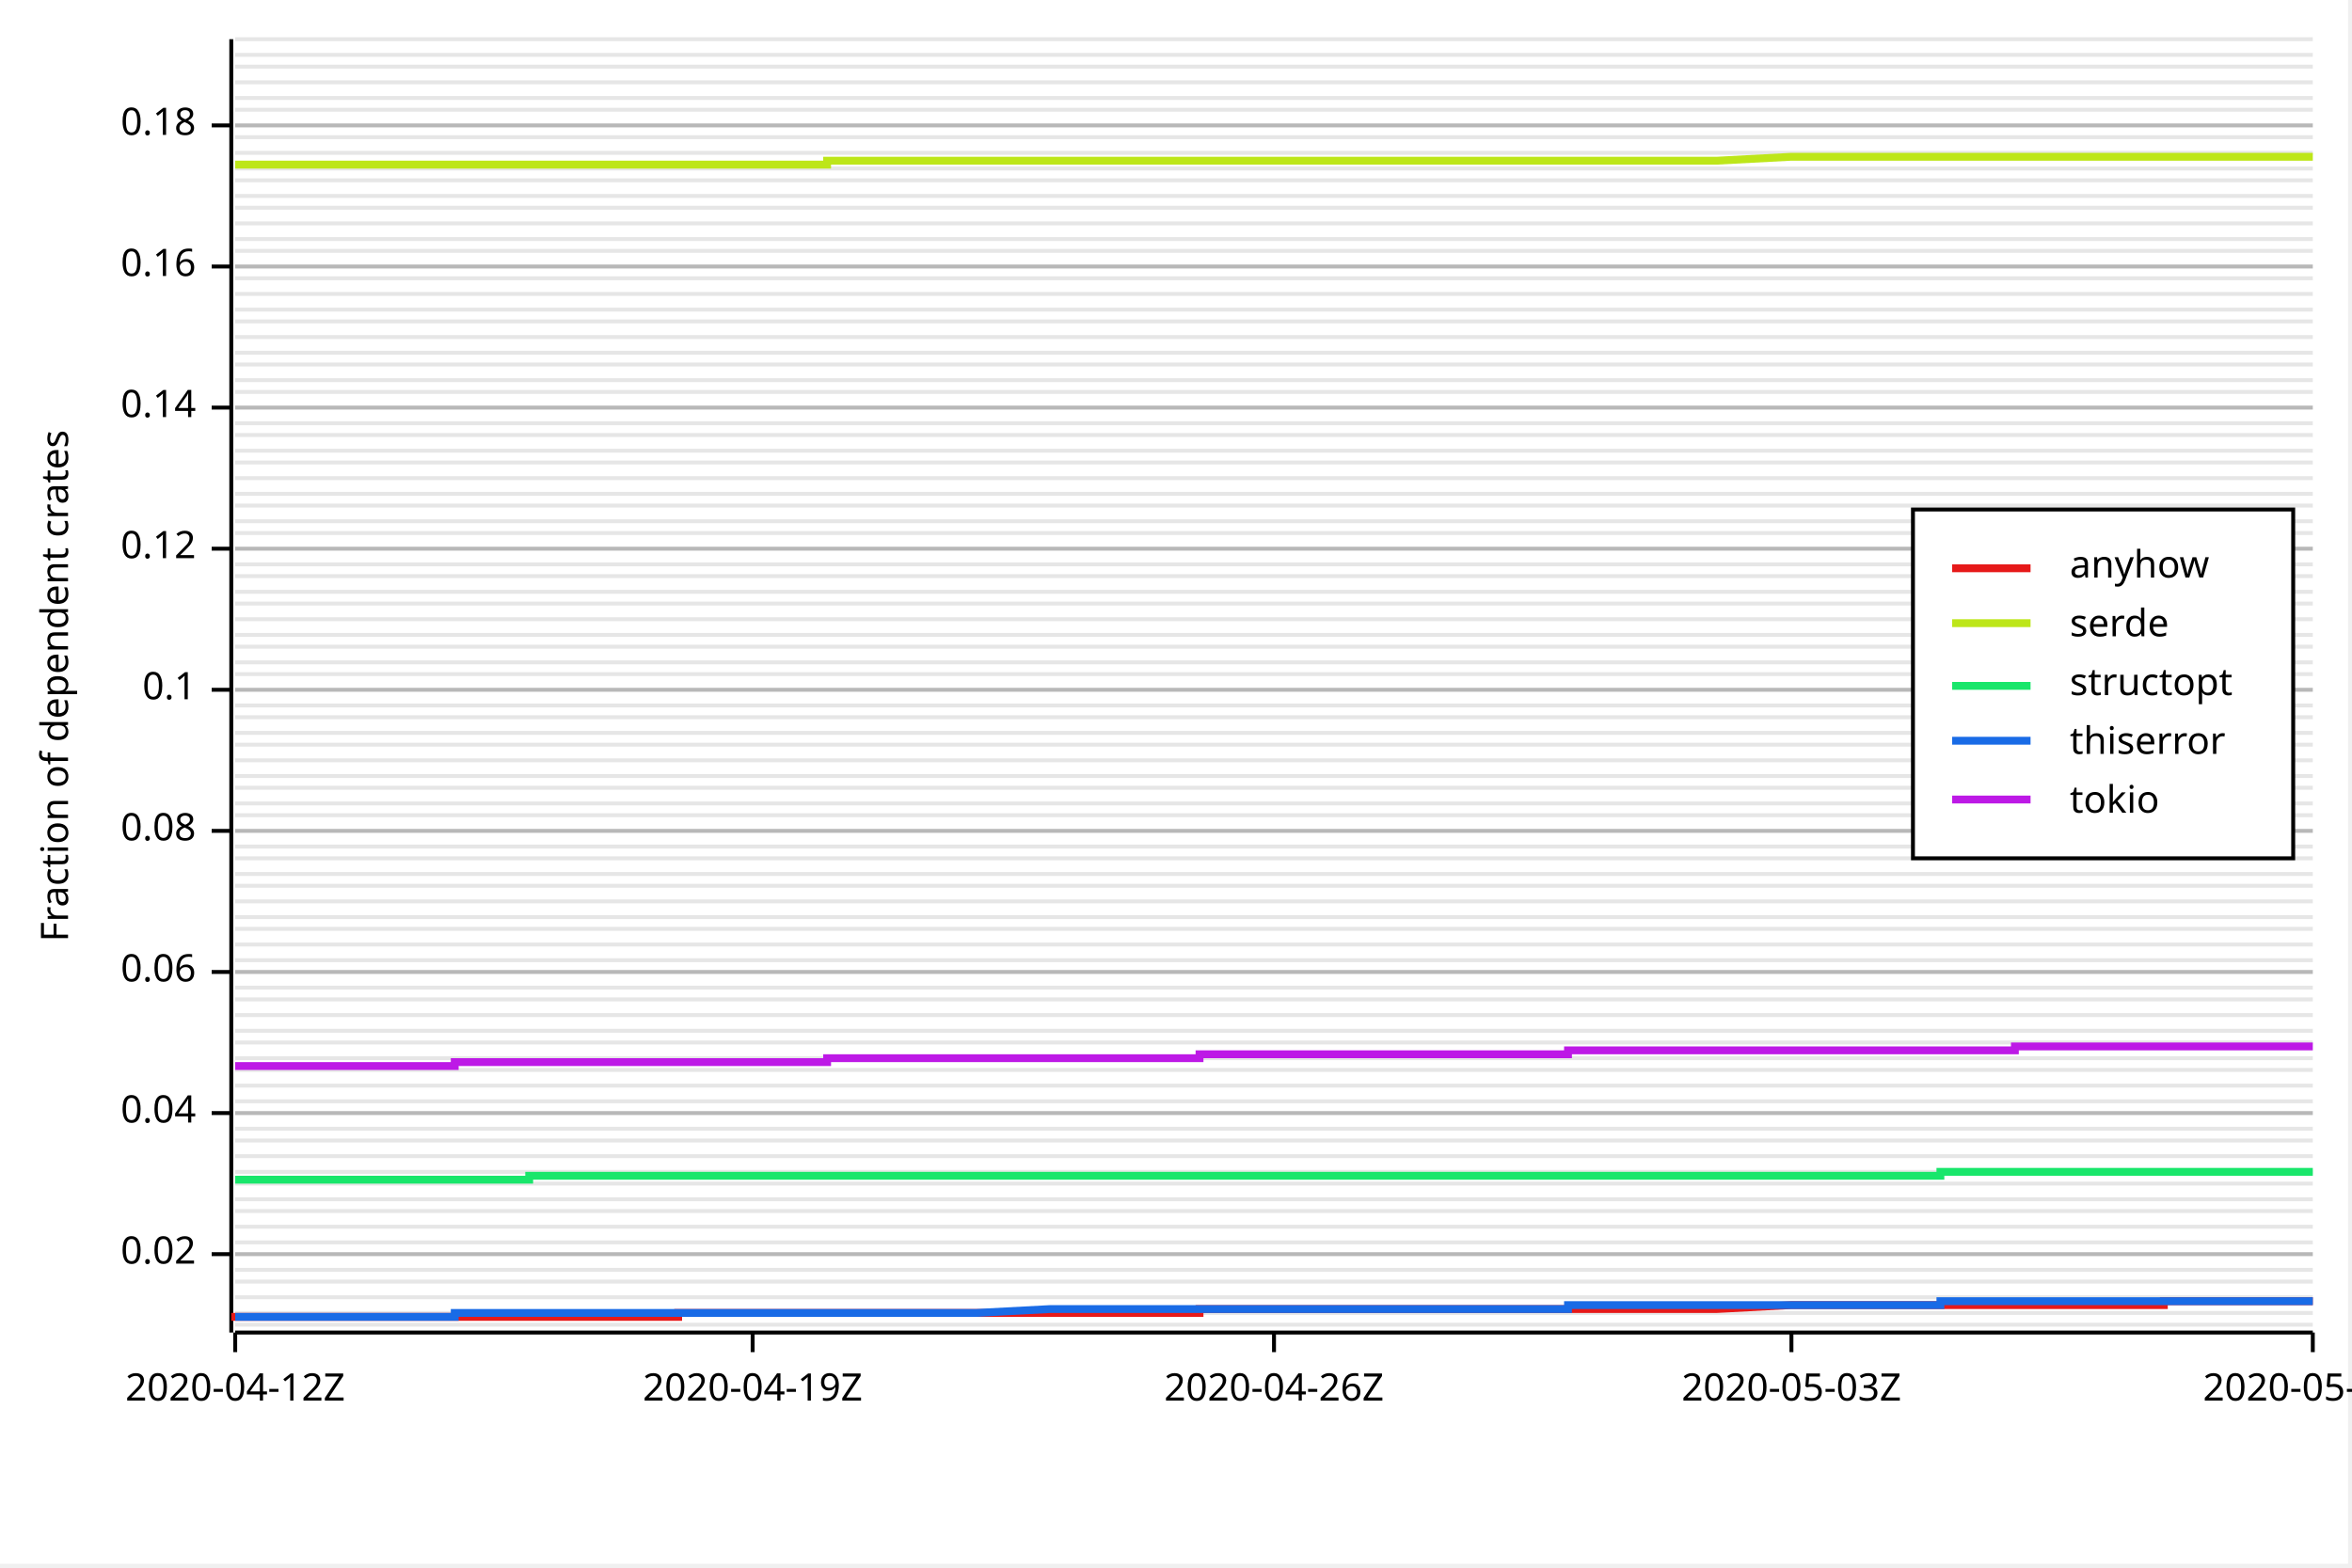
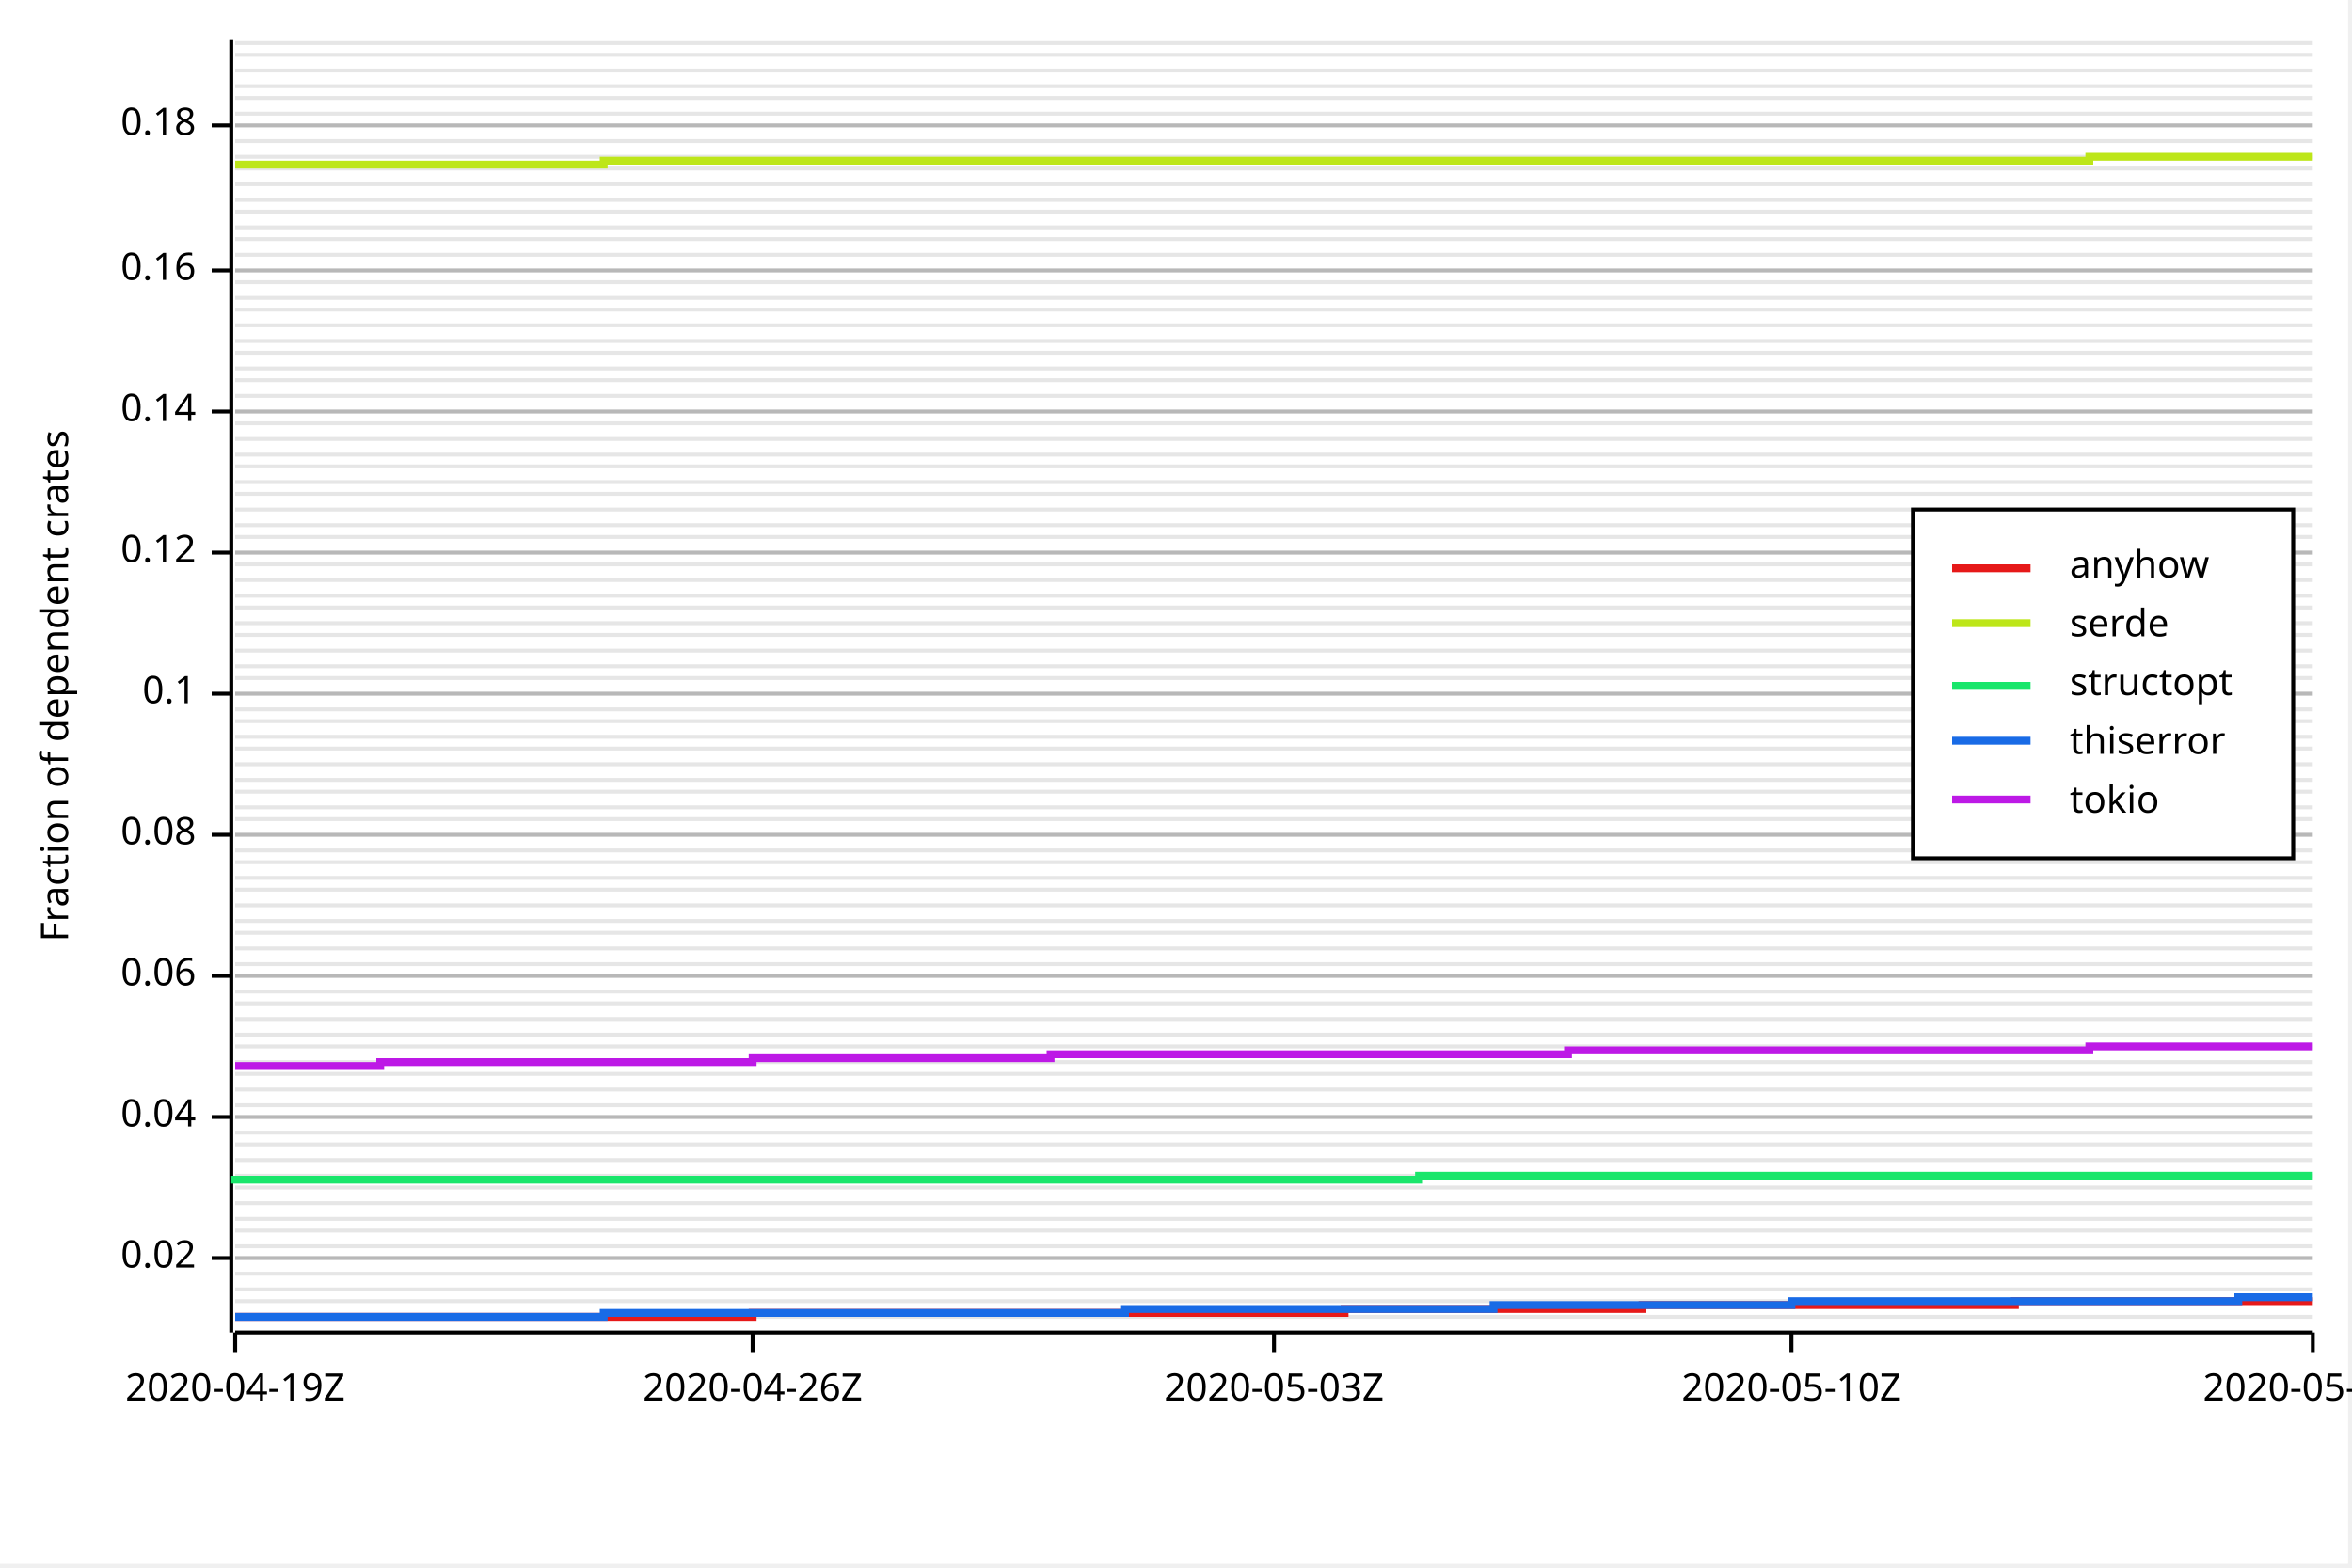
<svg xmlns="http://www.w3.org/2000/svg" width="600" height="400">
  <rect x="0" y="0" width="599" height="399" opacity="1" fill="#FFFFFF" stroke="none" />
-   <line opacity="0.1" stroke="#000000" stroke-width="1" x1="60" y1="338" x2="590" y2="338" />
-   <line opacity="0.1" stroke="#000000" stroke-width="1" x1="60" y1="335" x2="590" y2="335" />
-   <line opacity="0.1" stroke="#000000" stroke-width="1" x1="60" y1="331" x2="590" y2="331" />
-   <line opacity="0.1" stroke="#000000" stroke-width="1" x1="60" y1="327" x2="590" y2="327" />
-   <line opacity="0.1" stroke="#000000" stroke-width="1" x1="60" y1="324" x2="590" y2="324" />
-   <line opacity="0.1" stroke="#000000" stroke-width="1" x1="60" y1="320" x2="590" y2="320" />
-   <line opacity="0.1" stroke="#000000" stroke-width="1" x1="60" y1="317" x2="590" y2="317" />
-   <line opacity="0.1" stroke="#000000" stroke-width="1" x1="60" y1="313" x2="590" y2="313" />
-   <line opacity="0.1" stroke="#000000" stroke-width="1" x1="60" y1="309" x2="590" y2="309" />
-   <line opacity="0.1" stroke="#000000" stroke-width="1" x1="60" y1="306" x2="590" y2="306" />
-   <line opacity="0.1" stroke="#000000" stroke-width="1" x1="60" y1="302" x2="590" y2="302" />
-   <line opacity="0.1" stroke="#000000" stroke-width="1" x1="60" y1="299" x2="590" y2="299" />
-   <line opacity="0.1" stroke="#000000" stroke-width="1" x1="60" y1="295" x2="590" y2="295" />
-   <line opacity="0.1" stroke="#000000" stroke-width="1" x1="60" y1="291" x2="590" y2="291" />
-   <line opacity="0.1" stroke="#000000" stroke-width="1" x1="60" y1="288" x2="590" y2="288" />
-   <line opacity="0.1" stroke="#000000" stroke-width="1" x1="60" y1="284" x2="590" y2="284" />
-   <line opacity="0.1" stroke="#000000" stroke-width="1" x1="60" y1="281" x2="590" y2="281" />
-   <line opacity="0.1" stroke="#000000" stroke-width="1" x1="60" y1="277" x2="590" y2="277" />
-   <line opacity="0.1" stroke="#000000" stroke-width="1" x1="60" y1="273" x2="590" y2="273" />
-   <line opacity="0.1" stroke="#000000" stroke-width="1" x1="60" y1="270" x2="590" y2="270" />
-   <line opacity="0.1" stroke="#000000" stroke-width="1" x1="60" y1="266" x2="590" y2="266" />
-   <line opacity="0.1" stroke="#000000" stroke-width="1" x1="60" y1="263" x2="590" y2="263" />
-   <line opacity="0.1" stroke="#000000" stroke-width="1" x1="60" y1="259" x2="590" y2="259" />
-   <line opacity="0.1" stroke="#000000" stroke-width="1" x1="60" y1="255" x2="590" y2="255" />
-   <line opacity="0.1" stroke="#000000" stroke-width="1" x1="60" y1="252" x2="590" y2="252" />
-   <line opacity="0.1" stroke="#000000" stroke-width="1" x1="60" y1="248" x2="590" y2="248" />
-   <line opacity="0.1" stroke="#000000" stroke-width="1" x1="60" y1="245" x2="590" y2="245" />
-   <line opacity="0.1" stroke="#000000" stroke-width="1" x1="60" y1="241" x2="590" y2="241" />
-   <line opacity="0.1" stroke="#000000" stroke-width="1" x1="60" y1="237" x2="590" y2="237" />
-   <line opacity="0.1" stroke="#000000" stroke-width="1" x1="60" y1="234" x2="590" y2="234" />
-   <line opacity="0.1" stroke="#000000" stroke-width="1" x1="60" y1="230" x2="590" y2="230" />
-   <line opacity="0.1" stroke="#000000" stroke-width="1" x1="60" y1="226" x2="590" y2="226" />
-   <line opacity="0.1" stroke="#000000" stroke-width="1" x1="60" y1="223" x2="590" y2="223" />
-   <line opacity="0.1" stroke="#000000" stroke-width="1" x1="60" y1="219" x2="590" y2="219" />
-   <line opacity="0.1" stroke="#000000" stroke-width="1" x1="60" y1="216" x2="590" y2="216" />
-   <line opacity="0.1" stroke="#000000" stroke-width="1" x1="60" y1="212" x2="590" y2="212" />
-   <line opacity="0.1" stroke="#000000" stroke-width="1" x1="60" y1="208" x2="590" y2="208" />
-   <line opacity="0.1" stroke="#000000" stroke-width="1" x1="60" y1="205" x2="590" y2="205" />
-   <line opacity="0.1" stroke="#000000" stroke-width="1" x1="60" y1="201" x2="590" y2="201" />
-   <line opacity="0.1" stroke="#000000" stroke-width="1" x1="60" y1="198" x2="590" y2="198" />
-   <line opacity="0.1" stroke="#000000" stroke-width="1" x1="60" y1="194" x2="590" y2="194" />
-   <line opacity="0.1" stroke="#000000" stroke-width="1" x1="60" y1="190" x2="590" y2="190" />
-   <line opacity="0.1" stroke="#000000" stroke-width="1" x1="60" y1="187" x2="590" y2="187" />
-   <line opacity="0.1" stroke="#000000" stroke-width="1" x1="60" y1="183" x2="590" y2="183" />
-   <line opacity="0.1" stroke="#000000" stroke-width="1" x1="60" y1="180" x2="590" y2="180" />
-   <line opacity="0.1" stroke="#000000" stroke-width="1" x1="60" y1="176" x2="590" y2="176" />
-   <line opacity="0.1" stroke="#000000" stroke-width="1" x1="60" y1="172" x2="590" y2="172" />
-   <line opacity="0.1" stroke="#000000" stroke-width="1" x1="60" y1="169" x2="590" y2="169" />
-   <line opacity="0.1" stroke="#000000" stroke-width="1" x1="60" y1="165" x2="590" y2="165" />
+   <line opacity="0.1" stroke="#000000" stroke-width="1" x1="60" y1="336" x2="590" y2="336" />
+   <line opacity="0.1" stroke="#000000" stroke-width="1" x1="60" y1="332" x2="590" y2="332" />
+   <line opacity="0.1" stroke="#000000" stroke-width="1" x1="60" y1="329" x2="590" y2="329" />
+   <line opacity="0.1" stroke="#000000" stroke-width="1" x1="60" y1="325" x2="590" y2="325" />
+   <line opacity="0.1" stroke="#000000" stroke-width="1" x1="60" y1="321" x2="590" y2="321" />
+   <line opacity="0.1" stroke="#000000" stroke-width="1" x1="60" y1="318" x2="590" y2="318" />
+   <line opacity="0.1" stroke="#000000" stroke-width="1" x1="60" y1="314" x2="590" y2="314" />
+   <line opacity="0.1" stroke="#000000" stroke-width="1" x1="60" y1="311" x2="590" y2="311" />
+   <line opacity="0.1" stroke="#000000" stroke-width="1" x1="60" y1="307" x2="590" y2="307" />
+   <line opacity="0.1" stroke="#000000" stroke-width="1" x1="60" y1="303" x2="590" y2="303" />
+   <line opacity="0.1" stroke="#000000" stroke-width="1" x1="60" y1="300" x2="590" y2="300" />
+   <line opacity="0.1" stroke="#000000" stroke-width="1" x1="60" y1="296" x2="590" y2="296" />
+   <line opacity="0.1" stroke="#000000" stroke-width="1" x1="60" y1="292" x2="590" y2="292" />
+   <line opacity="0.1" stroke="#000000" stroke-width="1" x1="60" y1="289" x2="590" y2="289" />
+   <line opacity="0.1" stroke="#000000" stroke-width="1" x1="60" y1="285" x2="590" y2="285" />
+   <line opacity="0.1" stroke="#000000" stroke-width="1" x1="60" y1="282" x2="590" y2="282" />
+   <line opacity="0.1" stroke="#000000" stroke-width="1" x1="60" y1="278" x2="590" y2="278" />
+   <line opacity="0.1" stroke="#000000" stroke-width="1" x1="60" y1="274" x2="590" y2="274" />
+   <line opacity="0.1" stroke="#000000" stroke-width="1" x1="60" y1="271" x2="590" y2="271" />
+   <line opacity="0.1" stroke="#000000" stroke-width="1" x1="60" y1="267" x2="590" y2="267" />
+   <line opacity="0.1" stroke="#000000" stroke-width="1" x1="60" y1="264" x2="590" y2="264" />
+   <line opacity="0.1" stroke="#000000" stroke-width="1" x1="60" y1="260" x2="590" y2="260" />
+   <line opacity="0.1" stroke="#000000" stroke-width="1" x1="60" y1="256" x2="590" y2="256" />
+   <line opacity="0.1" stroke="#000000" stroke-width="1" x1="60" y1="253" x2="590" y2="253" />
+   <line opacity="0.1" stroke="#000000" stroke-width="1" x1="60" y1="249" x2="590" y2="249" />
+   <line opacity="0.1" stroke="#000000" stroke-width="1" x1="60" y1="246" x2="590" y2="246" />
+   <line opacity="0.1" stroke="#000000" stroke-width="1" x1="60" y1="242" x2="590" y2="242" />
+   <line opacity="0.1" stroke="#000000" stroke-width="1" x1="60" y1="238" x2="590" y2="238" />
+   <line opacity="0.1" stroke="#000000" stroke-width="1" x1="60" y1="235" x2="590" y2="235" />
+   <line opacity="0.1" stroke="#000000" stroke-width="1" x1="60" y1="231" x2="590" y2="231" />
+   <line opacity="0.1" stroke="#000000" stroke-width="1" x1="60" y1="227" x2="590" y2="227" />
+   <line opacity="0.1" stroke="#000000" stroke-width="1" x1="60" y1="224" x2="590" y2="224" />
+   <line opacity="0.1" stroke="#000000" stroke-width="1" x1="60" y1="220" x2="590" y2="220" />
+   <line opacity="0.1" stroke="#000000" stroke-width="1" x1="60" y1="217" x2="590" y2="217" />
+   <line opacity="0.1" stroke="#000000" stroke-width="1" x1="60" y1="213" x2="590" y2="213" />
+   <line opacity="0.1" stroke="#000000" stroke-width="1" x1="60" y1="209" x2="590" y2="209" />
+   <line opacity="0.1" stroke="#000000" stroke-width="1" x1="60" y1="206" x2="590" y2="206" />
+   <line opacity="0.1" stroke="#000000" stroke-width="1" x1="60" y1="202" x2="590" y2="202" />
+   <line opacity="0.1" stroke="#000000" stroke-width="1" x1="60" y1="199" x2="590" y2="199" />
+   <line opacity="0.1" stroke="#000000" stroke-width="1" x1="60" y1="195" x2="590" y2="195" />
+   <line opacity="0.1" stroke="#000000" stroke-width="1" x1="60" y1="191" x2="590" y2="191" />
+   <line opacity="0.1" stroke="#000000" stroke-width="1" x1="60" y1="188" x2="590" y2="188" />
+   <line opacity="0.1" stroke="#000000" stroke-width="1" x1="60" y1="184" x2="590" y2="184" />
+   <line opacity="0.1" stroke="#000000" stroke-width="1" x1="60" y1="181" x2="590" y2="181" />
+   <line opacity="0.1" stroke="#000000" stroke-width="1" x1="60" y1="177" x2="590" y2="177" />
+   <line opacity="0.1" stroke="#000000" stroke-width="1" x1="60" y1="173" x2="590" y2="173" />
+   <line opacity="0.1" stroke="#000000" stroke-width="1" x1="60" y1="170" x2="590" y2="170" />
+   <line opacity="0.1" stroke="#000000" stroke-width="1" x1="60" y1="166" x2="590" y2="166" />
  <line opacity="0.1" stroke="#000000" stroke-width="1" x1="60" y1="162" x2="590" y2="162" />
-   <line opacity="0.1" stroke="#000000" stroke-width="1" x1="60" y1="158" x2="590" y2="158" />
-   <line opacity="0.1" stroke="#000000" stroke-width="1" x1="60" y1="154" x2="590" y2="154" />
-   <line opacity="0.1" stroke="#000000" stroke-width="1" x1="60" y1="151" x2="590" y2="151" />
-   <line opacity="0.1" stroke="#000000" stroke-width="1" x1="60" y1="147" x2="590" y2="147" />
+   <line opacity="0.1" stroke="#000000" stroke-width="1" x1="60" y1="159" x2="590" y2="159" />
+   <line opacity="0.1" stroke="#000000" stroke-width="1" x1="60" y1="155" x2="590" y2="155" />
+   <line opacity="0.1" stroke="#000000" stroke-width="1" x1="60" y1="152" x2="590" y2="152" />
+   <line opacity="0.1" stroke="#000000" stroke-width="1" x1="60" y1="148" x2="590" y2="148" />
  <line opacity="0.1" stroke="#000000" stroke-width="1" x1="60" y1="144" x2="590" y2="144" />
-   <line opacity="0.1" stroke="#000000" stroke-width="1" x1="60" y1="140" x2="590" y2="140" />
-   <line opacity="0.1" stroke="#000000" stroke-width="1" x1="60" y1="136" x2="590" y2="136" />
-   <line opacity="0.1" stroke="#000000" stroke-width="1" x1="60" y1="133" x2="590" y2="133" />
-   <line opacity="0.1" stroke="#000000" stroke-width="1" x1="60" y1="129" x2="590" y2="129" />
+   <line opacity="0.1" stroke="#000000" stroke-width="1" x1="60" y1="141" x2="590" y2="141" />
+   <line opacity="0.1" stroke="#000000" stroke-width="1" x1="60" y1="137" x2="590" y2="137" />
+   <line opacity="0.1" stroke="#000000" stroke-width="1" x1="60" y1="134" x2="590" y2="134" />
+   <line opacity="0.1" stroke="#000000" stroke-width="1" x1="60" y1="130" x2="590" y2="130" />
  <line opacity="0.1" stroke="#000000" stroke-width="1" x1="60" y1="126" x2="590" y2="126" />
-   <line opacity="0.1" stroke="#000000" stroke-width="1" x1="60" y1="122" x2="590" y2="122" />
-   <line opacity="0.1" stroke="#000000" stroke-width="1" x1="60" y1="118" x2="590" y2="118" />
-   <line opacity="0.1" stroke="#000000" stroke-width="1" x1="60" y1="115" x2="590" y2="115" />
-   <line opacity="0.1" stroke="#000000" stroke-width="1" x1="60" y1="111" x2="590" y2="111" />
+   <line opacity="0.1" stroke="#000000" stroke-width="1" x1="60" y1="123" x2="590" y2="123" />
+   <line opacity="0.1" stroke="#000000" stroke-width="1" x1="60" y1="119" x2="590" y2="119" />
+   <line opacity="0.1" stroke="#000000" stroke-width="1" x1="60" y1="116" x2="590" y2="116" />
+   <line opacity="0.1" stroke="#000000" stroke-width="1" x1="60" y1="112" x2="590" y2="112" />
  <line opacity="0.1" stroke="#000000" stroke-width="1" x1="60" y1="108" x2="590" y2="108" />
-   <line opacity="0.1" stroke="#000000" stroke-width="1" x1="60" y1="104" x2="590" y2="104" />
-   <line opacity="0.1" stroke="#000000" stroke-width="1" x1="60" y1="100" x2="590" y2="100" />
+   <line opacity="0.1" stroke="#000000" stroke-width="1" x1="60" y1="105" x2="590" y2="105" />
+   <line opacity="0.1" stroke="#000000" stroke-width="1" x1="60" y1="101" x2="590" y2="101" />
  <line opacity="0.1" stroke="#000000" stroke-width="1" x1="60" y1="97" x2="590" y2="97" />
-   <line opacity="0.1" stroke="#000000" stroke-width="1" x1="60" y1="93" x2="590" y2="93" />
+   <line opacity="0.1" stroke="#000000" stroke-width="1" x1="60" y1="94" x2="590" y2="94" />
  <line opacity="0.1" stroke="#000000" stroke-width="1" x1="60" y1="90" x2="590" y2="90" />
-   <line opacity="0.1" stroke="#000000" stroke-width="1" x1="60" y1="86" x2="590" y2="86" />
-   <line opacity="0.1" stroke="#000000" stroke-width="1" x1="60" y1="82" x2="590" y2="82" />
+   <line opacity="0.1" stroke="#000000" stroke-width="1" x1="60" y1="87" x2="590" y2="87" />
+   <line opacity="0.1" stroke="#000000" stroke-width="1" x1="60" y1="83" x2="590" y2="83" />
  <line opacity="0.1" stroke="#000000" stroke-width="1" x1="60" y1="79" x2="590" y2="79" />
-   <line opacity="0.1" stroke="#000000" stroke-width="1" x1="60" y1="75" x2="590" y2="75" />
-   <line opacity="0.1" stroke="#000000" stroke-width="1" x1="60" y1="71" x2="590" y2="71" />
-   <line opacity="0.1" stroke="#000000" stroke-width="1" x1="60" y1="68" x2="590" y2="68" />
-   <line opacity="0.1" stroke="#000000" stroke-width="1" x1="60" y1="64" x2="590" y2="64" />
+   <line opacity="0.1" stroke="#000000" stroke-width="1" x1="60" y1="76" x2="590" y2="76" />
+   <line opacity="0.1" stroke="#000000" stroke-width="1" x1="60" y1="72" x2="590" y2="72" />
+   <line opacity="0.1" stroke="#000000" stroke-width="1" x1="60" y1="69" x2="590" y2="69" />
+   <line opacity="0.1" stroke="#000000" stroke-width="1" x1="60" y1="65" x2="590" y2="65" />
  <line opacity="0.1" stroke="#000000" stroke-width="1" x1="60" y1="61" x2="590" y2="61" />
-   <line opacity="0.1" stroke="#000000" stroke-width="1" x1="60" y1="57" x2="590" y2="57" />
-   <line opacity="0.1" stroke="#000000" stroke-width="1" x1="60" y1="53" x2="590" y2="53" />
-   <line opacity="0.1" stroke="#000000" stroke-width="1" x1="60" y1="50" x2="590" y2="50" />
-   <line opacity="0.1" stroke="#000000" stroke-width="1" x1="60" y1="46" x2="590" y2="46" />
+   <line opacity="0.1" stroke="#000000" stroke-width="1" x1="60" y1="58" x2="590" y2="58" />
+   <line opacity="0.1" stroke="#000000" stroke-width="1" x1="60" y1="54" x2="590" y2="54" />
+   <line opacity="0.1" stroke="#000000" stroke-width="1" x1="60" y1="51" x2="590" y2="51" />
+   <line opacity="0.1" stroke="#000000" stroke-width="1" x1="60" y1="47" x2="590" y2="47" />
  <line opacity="0.1" stroke="#000000" stroke-width="1" x1="60" y1="43" x2="590" y2="43" />
-   <line opacity="0.1" stroke="#000000" stroke-width="1" x1="60" y1="39" x2="590" y2="39" />
-   <line opacity="0.1" stroke="#000000" stroke-width="1" x1="60" y1="35" x2="590" y2="35" />
+   <line opacity="0.1" stroke="#000000" stroke-width="1" x1="60" y1="40" x2="590" y2="40" />
+   <line opacity="0.1" stroke="#000000" stroke-width="1" x1="60" y1="36" x2="590" y2="36" />
  <line opacity="0.1" stroke="#000000" stroke-width="1" x1="60" y1="32" x2="590" y2="32" />
-   <line opacity="0.1" stroke="#000000" stroke-width="1" x1="60" y1="28" x2="590" y2="28" />
+   <line opacity="0.1" stroke="#000000" stroke-width="1" x1="60" y1="29" x2="590" y2="29" />
  <line opacity="0.1" stroke="#000000" stroke-width="1" x1="60" y1="25" x2="590" y2="25" />
-   <line opacity="0.1" stroke="#000000" stroke-width="1" x1="60" y1="21" x2="590" y2="21" />
-   <line opacity="0.1" stroke="#000000" stroke-width="1" x1="60" y1="17" x2="590" y2="17" />
+   <line opacity="0.1" stroke="#000000" stroke-width="1" x1="60" y1="22" x2="590" y2="22" />
+   <line opacity="0.1" stroke="#000000" stroke-width="1" x1="60" y1="18" x2="590" y2="18" />
  <line opacity="0.1" stroke="#000000" stroke-width="1" x1="60" y1="14" x2="590" y2="14" />
-   <line opacity="0.1" stroke="#000000" stroke-width="1" x1="60" y1="10" x2="590" y2="10" />
+   <line opacity="0.1" stroke="#000000" stroke-width="1" x1="60" y1="11" x2="590" y2="11" />
  <text x="10" y="175" dy="0.76em" text-anchor="middle" font-family="sans-serif" font-size="9.677" opacity="1" fill="#000000" transform="rotate(270, 10, 175)">
Fraction of dependent crates
</text>
-   <line opacity="0.2" stroke="#000000" stroke-width="1" x1="60" y1="320" x2="590" y2="320" />
-   <line opacity="0.2" stroke="#000000" stroke-width="1" x1="60" y1="284" x2="590" y2="284" />
-   <line opacity="0.2" stroke="#000000" stroke-width="1" x1="60" y1="248" x2="590" y2="248" />
-   <line opacity="0.2" stroke="#000000" stroke-width="1" x1="60" y1="212" x2="590" y2="212" />
-   <line opacity="0.2" stroke="#000000" stroke-width="1" x1="60" y1="176" x2="590" y2="176" />
-   <line opacity="0.2" stroke="#000000" stroke-width="1" x1="60" y1="140" x2="590" y2="140" />
-   <line opacity="0.2" stroke="#000000" stroke-width="1" x1="60" y1="104" x2="590" y2="104" />
-   <line opacity="0.2" stroke="#000000" stroke-width="1" x1="60" y1="68" x2="590" y2="68" />
+   <line opacity="0.2" stroke="#000000" stroke-width="1" x1="60" y1="321" x2="590" y2="321" />
+   <line opacity="0.2" stroke="#000000" stroke-width="1" x1="60" y1="285" x2="590" y2="285" />
+   <line opacity="0.2" stroke="#000000" stroke-width="1" x1="60" y1="249" x2="590" y2="249" />
+   <line opacity="0.2" stroke="#000000" stroke-width="1" x1="60" y1="213" x2="590" y2="213" />
+   <line opacity="0.2" stroke="#000000" stroke-width="1" x1="60" y1="177" x2="590" y2="177" />
+   <line opacity="0.2" stroke="#000000" stroke-width="1" x1="60" y1="141" x2="590" y2="141" />
+   <line opacity="0.2" stroke="#000000" stroke-width="1" x1="60" y1="105" x2="590" y2="105" />
+   <line opacity="0.2" stroke="#000000" stroke-width="1" x1="60" y1="69" x2="590" y2="69" />
  <line opacity="0.2" stroke="#000000" stroke-width="1" x1="60" y1="32" x2="590" y2="32" />
  <polyline fill="none" opacity="1" stroke="#000000" stroke-width="1" points="59,10 59,340 " />
-   <text x="50" y="320" dy="0.5ex" text-anchor="end" font-family="sans-serif" font-size="9.677" opacity="1" fill="#000000">
+   <text x="50" y="321" dy="0.5ex" text-anchor="end" font-family="sans-serif" font-size="9.677" opacity="1" fill="#000000">
0.02
</text>
-   <polyline fill="none" opacity="1" stroke="#000000" stroke-width="1" points="54,320 59,320 " />
-   <text x="50" y="284" dy="0.5ex" text-anchor="end" font-family="sans-serif" font-size="9.677" opacity="1" fill="#000000">
+   <polyline fill="none" opacity="1" stroke="#000000" stroke-width="1" points="54,321 59,321 " />
+   <text x="50" y="285" dy="0.5ex" text-anchor="end" font-family="sans-serif" font-size="9.677" opacity="1" fill="#000000">
0.04
</text>
-   <polyline fill="none" opacity="1" stroke="#000000" stroke-width="1" points="54,284 59,284 " />
-   <text x="50" y="248" dy="0.5ex" text-anchor="end" font-family="sans-serif" font-size="9.677" opacity="1" fill="#000000">
+   <polyline fill="none" opacity="1" stroke="#000000" stroke-width="1" points="54,285 59,285 " />
+   <text x="50" y="249" dy="0.5ex" text-anchor="end" font-family="sans-serif" font-size="9.677" opacity="1" fill="#000000">
0.06
</text>
-   <polyline fill="none" opacity="1" stroke="#000000" stroke-width="1" points="54,248 59,248 " />
-   <text x="50" y="212" dy="0.5ex" text-anchor="end" font-family="sans-serif" font-size="9.677" opacity="1" fill="#000000">
+   <polyline fill="none" opacity="1" stroke="#000000" stroke-width="1" points="54,249 59,249 " />
+   <text x="50" y="213" dy="0.5ex" text-anchor="end" font-family="sans-serif" font-size="9.677" opacity="1" fill="#000000">
0.08
</text>
-   <polyline fill="none" opacity="1" stroke="#000000" stroke-width="1" points="54,212 59,212 " />
-   <text x="50" y="176" dy="0.5ex" text-anchor="end" font-family="sans-serif" font-size="9.677" opacity="1" fill="#000000">
+   <polyline fill="none" opacity="1" stroke="#000000" stroke-width="1" points="54,213 59,213 " />
+   <text x="50" y="177" dy="0.5ex" text-anchor="end" font-family="sans-serif" font-size="9.677" opacity="1" fill="#000000">
0.1
</text>
-   <polyline fill="none" opacity="1" stroke="#000000" stroke-width="1" points="54,176 59,176 " />
-   <text x="50" y="140" dy="0.5ex" text-anchor="end" font-family="sans-serif" font-size="9.677" opacity="1" fill="#000000">
+   <polyline fill="none" opacity="1" stroke="#000000" stroke-width="1" points="54,177 59,177 " />
+   <text x="50" y="141" dy="0.5ex" text-anchor="end" font-family="sans-serif" font-size="9.677" opacity="1" fill="#000000">
0.12
</text>
-   <polyline fill="none" opacity="1" stroke="#000000" stroke-width="1" points="54,140 59,140 " />
-   <text x="50" y="104" dy="0.5ex" text-anchor="end" font-family="sans-serif" font-size="9.677" opacity="1" fill="#000000">
+   <polyline fill="none" opacity="1" stroke="#000000" stroke-width="1" points="54,141 59,141 " />
+   <text x="50" y="105" dy="0.5ex" text-anchor="end" font-family="sans-serif" font-size="9.677" opacity="1" fill="#000000">
0.14
</text>
-   <polyline fill="none" opacity="1" stroke="#000000" stroke-width="1" points="54,104 59,104 " />
-   <text x="50" y="68" dy="0.5ex" text-anchor="end" font-family="sans-serif" font-size="9.677" opacity="1" fill="#000000">
+   <polyline fill="none" opacity="1" stroke="#000000" stroke-width="1" points="54,105 59,105 " />
+   <text x="50" y="69" dy="0.5ex" text-anchor="end" font-family="sans-serif" font-size="9.677" opacity="1" fill="#000000">
0.16
</text>
-   <polyline fill="none" opacity="1" stroke="#000000" stroke-width="1" points="54,68 59,68 " />
+   <polyline fill="none" opacity="1" stroke="#000000" stroke-width="1" points="54,69 59,69 " />
  <text x="50" y="32" dy="0.5ex" text-anchor="end" font-family="sans-serif" font-size="9.677" opacity="1" fill="#000000">
0.18
</text>
  <polyline fill="none" opacity="1" stroke="#000000" stroke-width="1" points="54,32 59,32 " />
  <polyline fill="none" opacity="1" stroke="#000000" stroke-width="1" points="60,340 590,340 " />
  <text x="60" y="350" dy="0.76em" text-anchor="middle" font-family="sans-serif" font-size="9.677" opacity="1" fill="#000000">
- 2020-04-12Z
+ 2020-04-19Z
</text>
  <polyline fill="none" opacity="1" stroke="#000000" stroke-width="1" points="60,340 60,345 " />
  <text x="192" y="350" dy="0.76em" text-anchor="middle" font-family="sans-serif" font-size="9.677" opacity="1" fill="#000000">
- 2020-04-19Z
+ 2020-04-26Z
</text>
  <polyline fill="none" opacity="1" stroke="#000000" stroke-width="1" points="192,340 192,345 " />
  <text x="325" y="350" dy="0.76em" text-anchor="middle" font-family="sans-serif" font-size="9.677" opacity="1" fill="#000000">
- 2020-04-26Z
+ 2020-05-03Z
</text>
  <polyline fill="none" opacity="1" stroke="#000000" stroke-width="1" points="325,340 325,345 " />
  <text x="457" y="350" dy="0.76em" text-anchor="middle" font-family="sans-serif" font-size="9.677" opacity="1" fill="#000000">
- 2020-05-03Z
+ 2020-05-10Z
</text>
  <polyline fill="none" opacity="1" stroke="#000000" stroke-width="1" points="457,340 457,345 " />
  <text x="590" y="350" dy="0.76em" text-anchor="middle" font-family="sans-serif" font-size="9.677" opacity="1" fill="#000000">
- 2020-05-10Z
+ 2020-05-17Z
</text>
  <polyline fill="none" opacity="1" stroke="#000000" stroke-width="1" points="590,340 590,345 " />
-   <polyline fill="none" opacity="1" stroke="#E61919" stroke-width="2" points="60,337 60,336 78,336 78,336 97,336 97,336 116,336 116,336 135,336 135,336 154,336 154,336 173,336 173,335 192,335 192,335 211,335 211,335 230,335 230,335 249,335 268,335 287,335 287,335 306,335 306,334 325,334 325,334 343,334 343,334 362,334 362,334 381,334 381,334 400,334 400,334 419,334 419,334 438,334 438,334 457,333 476,333 476,333 495,333 495,333 514,333 514,333 533,333 533,333 552,333 552,332 571,332 590,332 " />
-   <polyline fill="none" opacity="1" stroke="#BDE619" stroke-width="2" points="60,42 60,42 78,42 78,42 97,42 97,42 116,42 116,42 135,42 135,42 154,42 154,42 173,42 173,42 192,42 192,42 211,42 211,41 230,41 230,41 249,41 268,41 287,41 287,41 306,41 306,41 325,41 325,41 343,41 343,41 362,41 362,41 381,41 381,41 400,41 400,41 419,41 419,41 438,41 438,41 457,40 476,40 476,40 495,40 495,40 514,40 514,40 533,40 533,40 552,40 552,40 571,40 590,40 " />
-   <polyline fill="none" opacity="1" stroke="#19E66B" stroke-width="2" points="60,301 60,301 78,301 78,301 97,301 97,301 116,301 116,301 135,301 135,300 154,300 154,300 173,300 173,300 192,300 192,300 211,300 211,300 230,300 230,300 249,300 268,300 287,300 287,300 306,300 306,300 325,300 325,300 343,300 343,300 362,300 362,300 381,300 381,300 400,300 400,300 419,300 419,300 438,300 438,300 457,300 476,300 476,300 495,300 495,299 514,299 514,299 533,299 533,299 552,299 552,299 571,299 590,299 " />
-   <polyline fill="none" opacity="1" stroke="#196BE6" stroke-width="2" points="60,336 60,336 78,336 78,336 97,336 97,336 116,336 116,335 135,335 135,335 154,335 154,335 173,335 173,335 192,335 192,335 211,335 211,335 230,335 230,335 249,335 268,334 287,334 287,334 306,334 306,334 325,334 325,334 343,334 343,334 362,334 362,334 381,334 381,334 400,334 400,333 419,333 419,333 438,333 438,333 457,333 476,333 476,333 495,333 495,332 514,332 514,332 533,332 533,332 552,332 552,332 571,332 590,332 " />
-   <polyline fill="none" opacity="1" stroke="#BD19E6" stroke-width="2" points="60,272 60,272 78,272 78,272 97,272 97,272 116,272 116,271 135,271 135,271 154,271 154,271 173,271 173,271 192,271 192,271 211,271 211,270 230,270 230,270 249,270 268,270 287,270 287,270 306,270 306,269 325,269 325,269 343,269 343,269 362,269 362,269 381,269 381,269 400,269 400,268 419,268 419,268 438,268 438,268 457,268 476,268 476,268 495,268 495,268 514,268 514,267 533,267 533,267 552,267 552,267 571,267 590,267 " />
+   <polyline fill="none" opacity="1" stroke="#E61919" stroke-width="2" points="60,336 60,336 78,336 78,336 97,336 97,336 116,336 135,336 154,336 154,336 173,336 173,336 192,336 192,335 211,335 211,335 230,335 230,335 249,335 249,335 268,335 268,335 287,335 287,335 306,335 306,335 325,335 343,335 343,334 362,334 362,334 381,334 381,334 400,334 400,334 419,334 419,333 438,333 457,333 457,333 476,333 476,333 495,333 495,333 514,333 514,332 533,332 533,332 552,332 552,332 571,332 571,332 590,332 " />
+   <polyline fill="none" opacity="1" stroke="#BDE619" stroke-width="2" points="60,42 60,42 78,42 78,42 97,42 97,42 116,42 135,42 154,42 154,41 173,41 173,41 192,41 192,41 211,41 211,41 230,41 230,41 249,41 249,41 268,41 268,41 287,41 287,41 306,41 306,41 325,41 343,41 343,41 362,41 362,41 381,41 381,41 400,41 400,41 419,41 419,41 438,41 457,41 457,41 476,41 476,41 495,41 495,41 514,41 514,41 533,41 533,40 552,40 552,40 571,40 571,40 590,40 " />
+   <polyline fill="none" opacity="1" stroke="#19E66B" stroke-width="2" points="60,302 60,301 78,301 78,301 97,301 97,301 116,301 135,301 154,301 154,301 173,301 173,301 192,301 192,301 211,301 211,301 230,301 230,301 249,301 249,301 268,301 268,301 287,301 287,301 306,301 306,301 325,301 343,301 343,301 362,301 362,300 381,300 381,300 400,300 400,300 419,300 419,300 438,300 457,300 457,300 476,300 476,300 495,300 495,300 514,300 514,300 533,300 533,300 552,300 552,300 571,300 571,300 590,300 " />
+   <polyline fill="none" opacity="1" stroke="#196BE6" stroke-width="2" points="60,336 60,336 78,336 78,336 97,336 97,336 116,336 135,336 154,336 154,335 173,335 173,335 192,335 192,335 211,335 211,335 230,335 230,335 249,335 249,335 268,335 268,335 287,335 287,334 306,334 306,334 325,334 343,334 343,334 362,334 362,334 381,334 381,333 400,333 400,333 419,333 419,333 438,333 457,333 457,332 476,332 476,332 495,332 495,332 514,332 514,332 533,332 533,332 552,332 552,332 571,332 571,331 590,331 " />
+   <polyline fill="none" opacity="1" stroke="#BD19E6" stroke-width="2" points="60,272 60,272 78,272 78,272 97,272 97,271 116,271 135,271 154,271 154,271 173,271 173,271 192,271 192,270 211,270 211,270 230,270 230,270 249,270 249,270 268,270 268,269 287,269 287,269 306,269 306,269 325,269 343,269 343,269 362,269 362,269 381,269 381,269 400,269 400,268 419,268 419,268 438,268 457,268 457,268 476,268 476,268 495,268 495,268 514,268 514,268 533,268 533,267 552,267 552,267 571,267 571,267 590,267 " />
  <rect x="488" y="130" width="97" height="89" opacity="1" fill="#FFFFFF" stroke="none" />
  <rect x="488" y="130" width="97" height="89" opacity="1" fill="none" stroke="#000000" />
  <text x="528" y="140" dy="0.76em" text-anchor="start" font-family="sans-serif" font-size="9.677" opacity="1" fill="#000000">
anyhow
</text>
  <text x="528" y="155" dy="0.76em" text-anchor="start" font-family="sans-serif" font-size="9.677" opacity="1" fill="#000000">
serde
</text>
  <text x="528" y="170" dy="0.76em" text-anchor="start" font-family="sans-serif" font-size="9.677" opacity="1" fill="#000000">
structopt
</text>
  <text x="528" y="185" dy="0.76em" text-anchor="start" font-family="sans-serif" font-size="9.677" opacity="1" fill="#000000">
thiserror
</text>
  <text x="528" y="200" dy="0.76em" text-anchor="start" font-family="sans-serif" font-size="9.677" opacity="1" fill="#000000">
tokio
</text>
  <polyline fill="none" opacity="1" stroke="#E61919" stroke-width="2" points="498,145 518,145 " />
  <polyline fill="none" opacity="1" stroke="#BDE619" stroke-width="2" points="498,159 518,159 " />
  <polyline fill="none" opacity="1" stroke="#19E66B" stroke-width="2" points="498,175 518,175 " />
  <polyline fill="none" opacity="1" stroke="#196BE6" stroke-width="2" points="498,189 518,189 " />
  <polyline fill="none" opacity="1" stroke="#BD19E6" stroke-width="2" points="498,204 518,204 " />
</svg>
